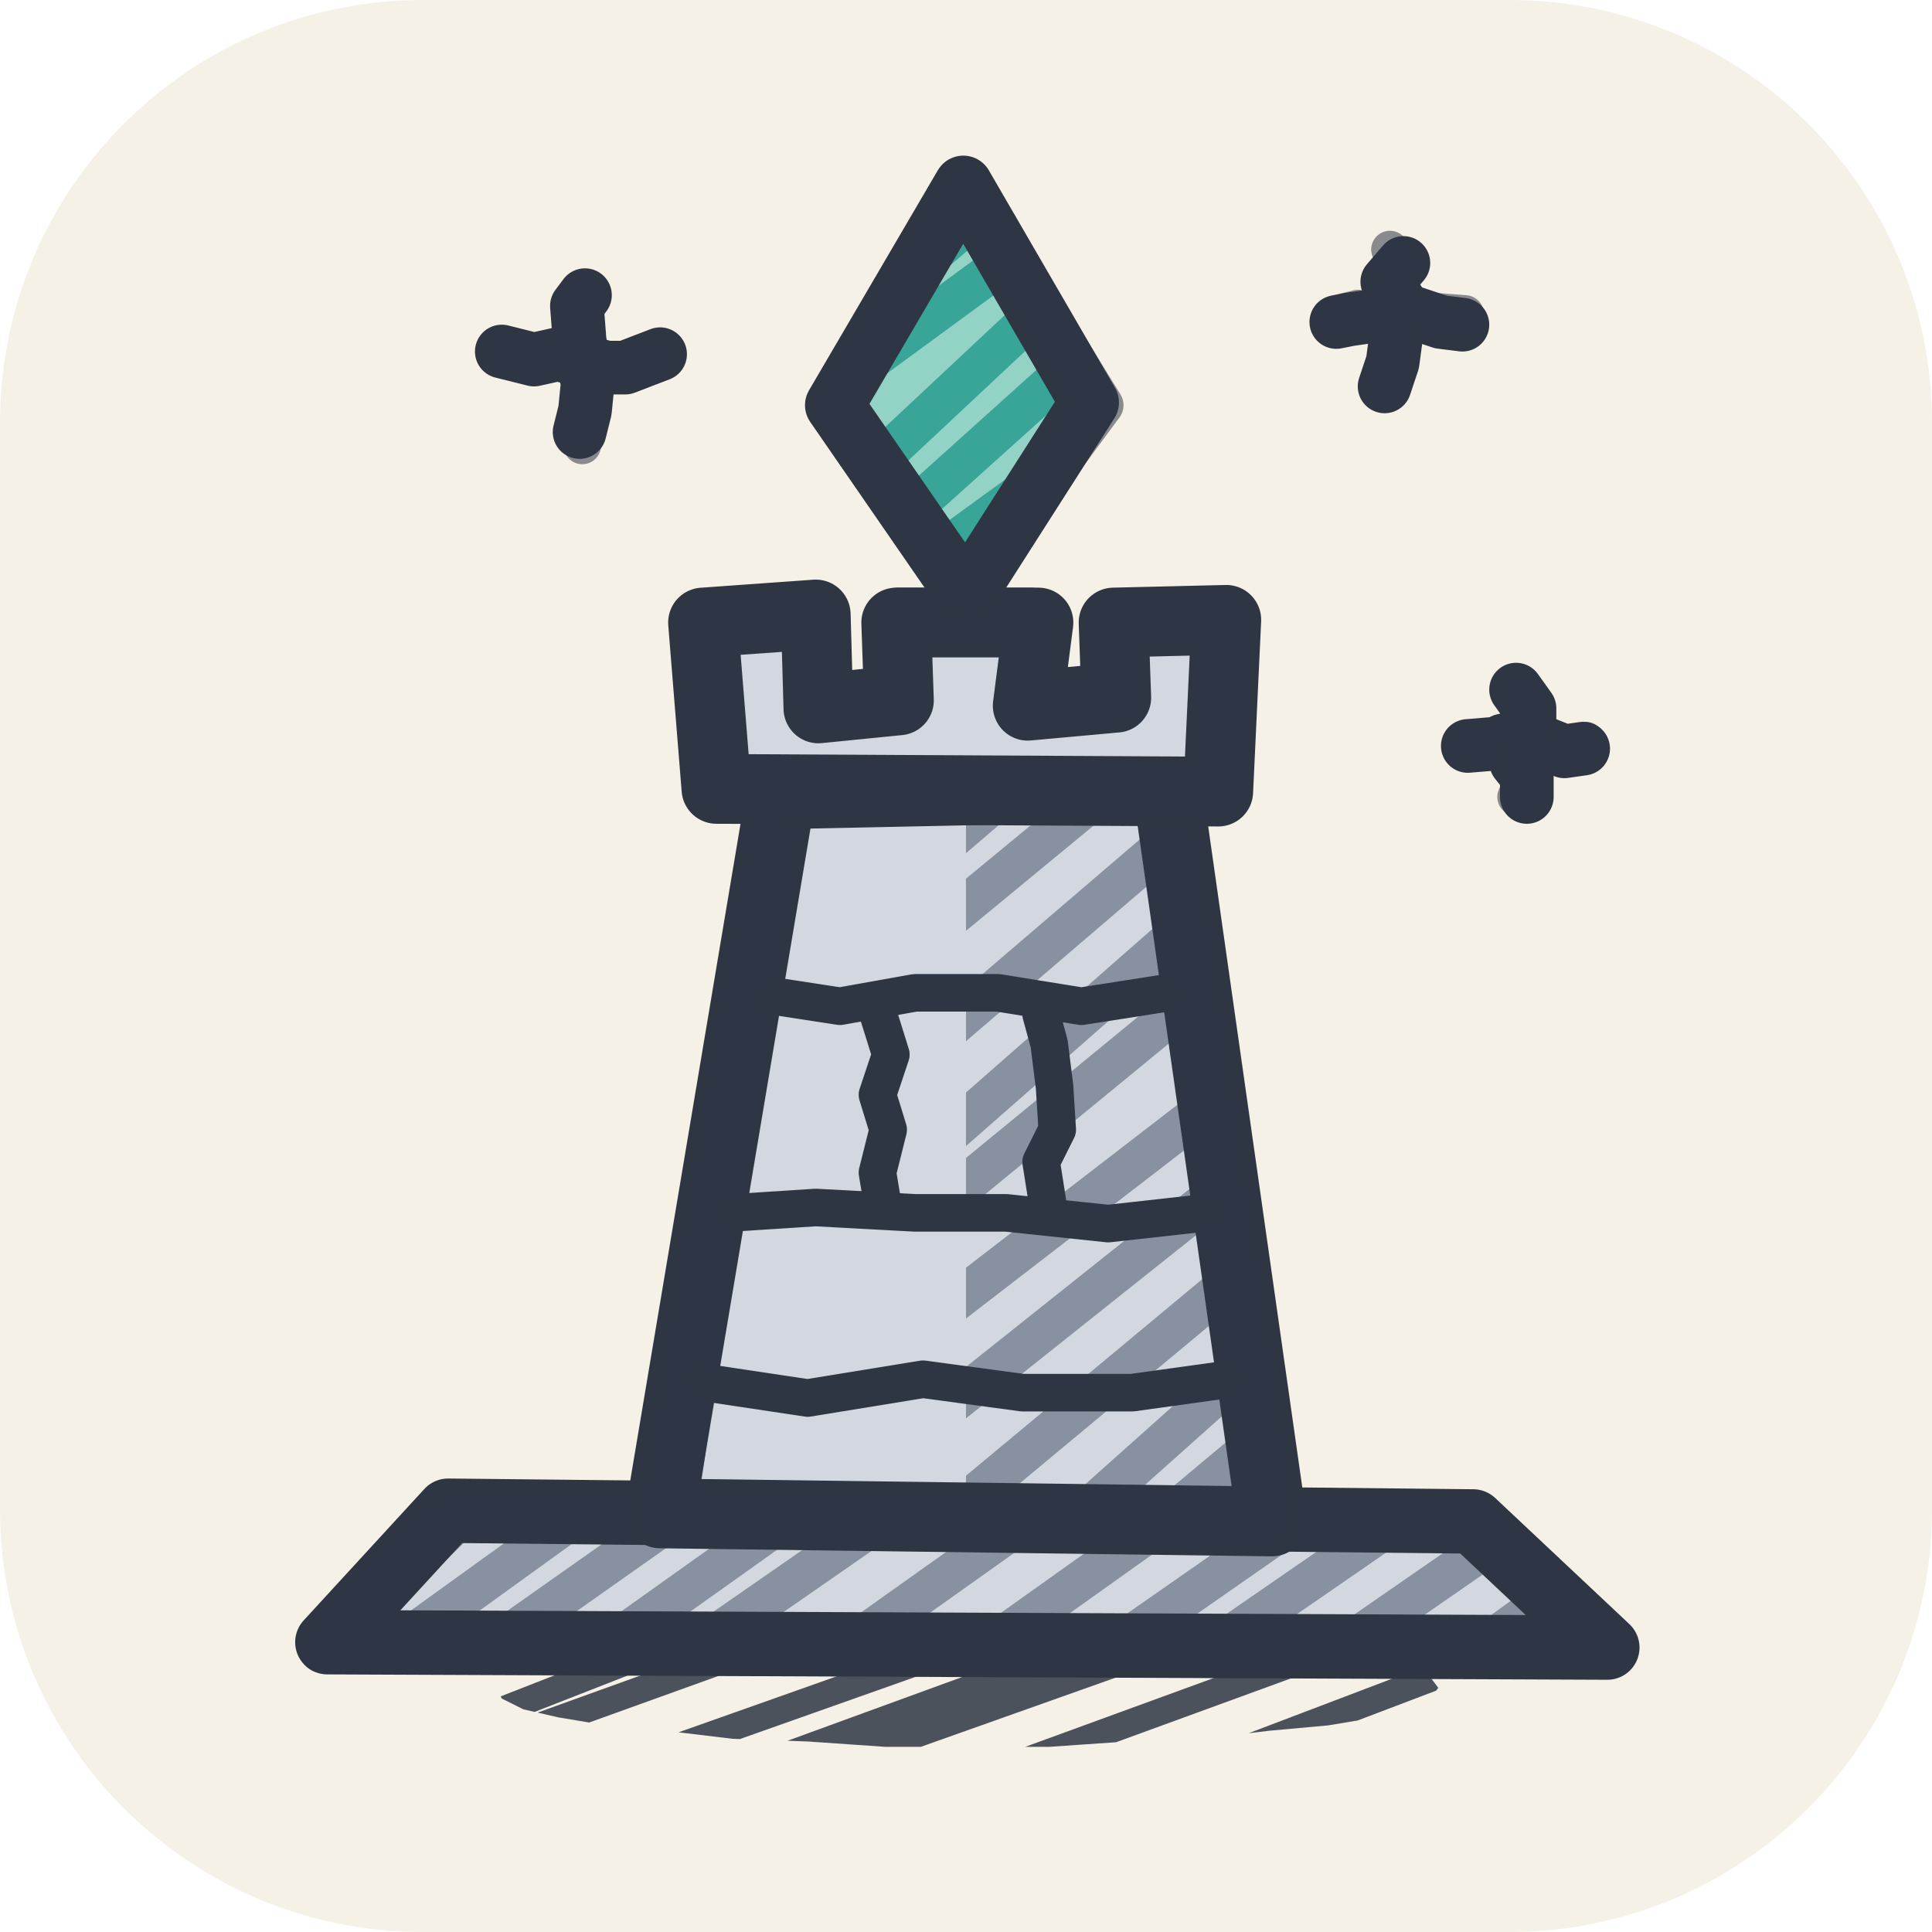
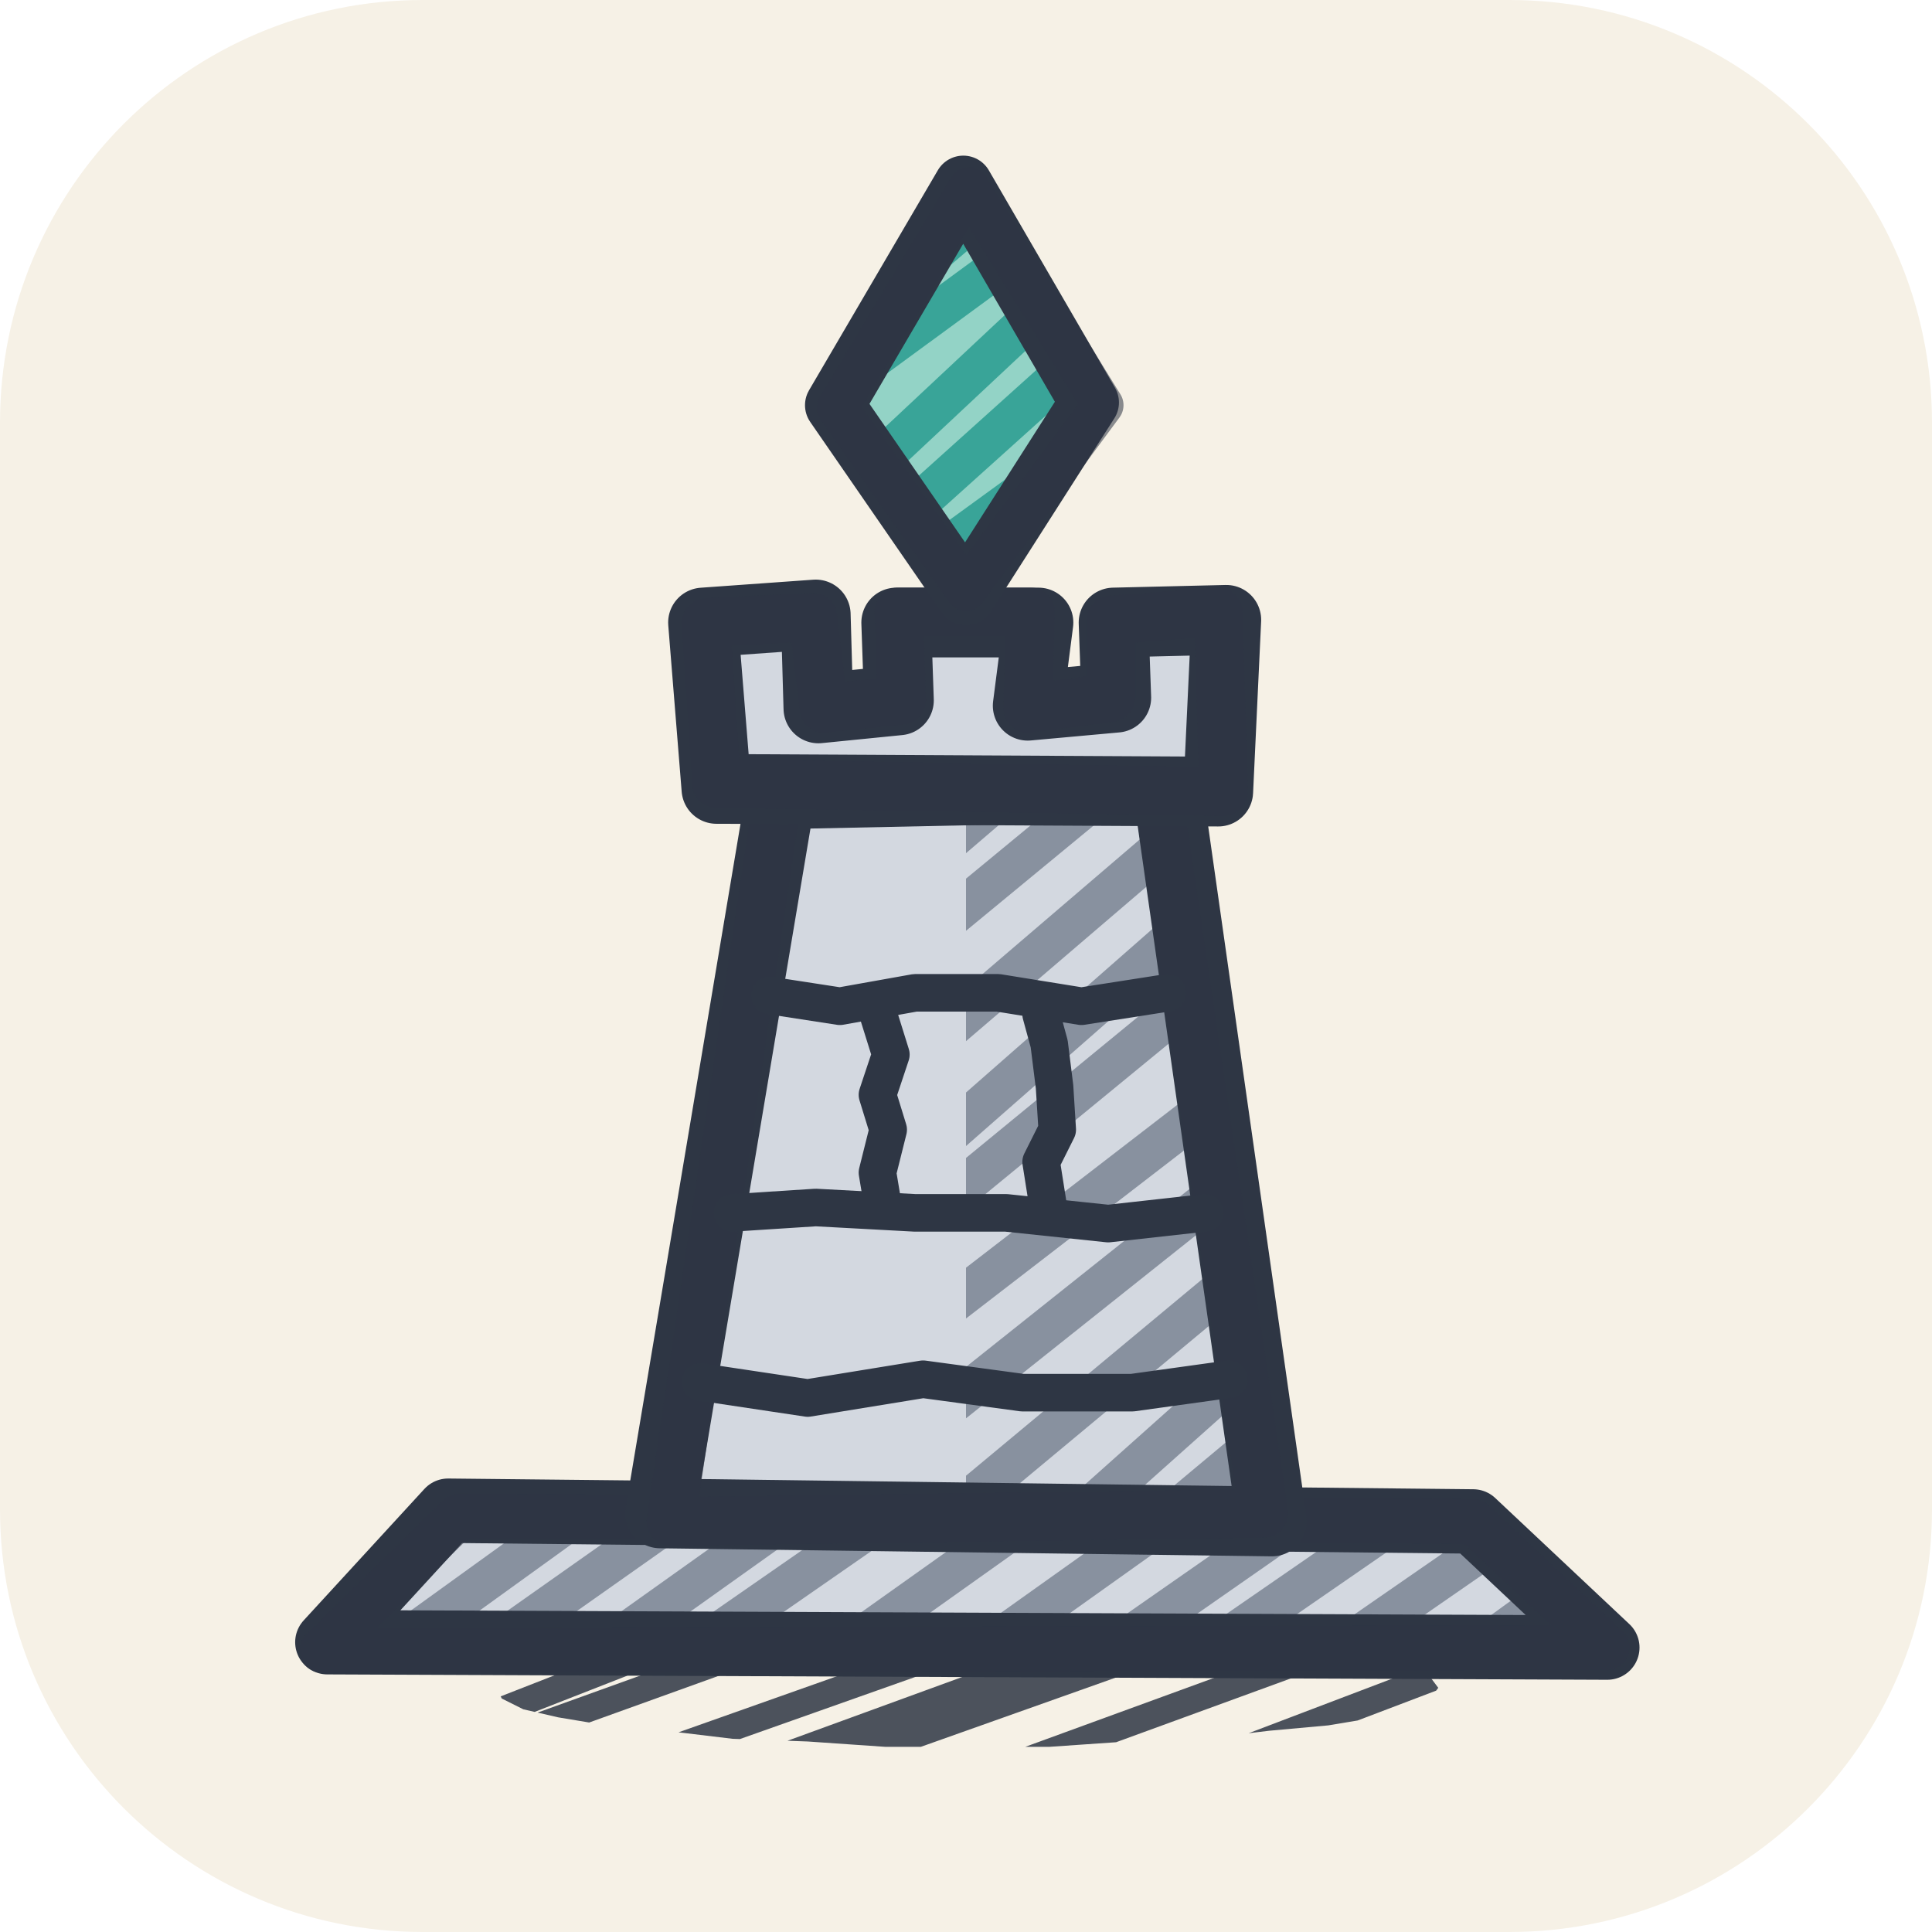
<svg xmlns="http://www.w3.org/2000/svg" viewBox="18 18 72 72" role="img" aria-label="Rift Live : Nexus">
  <defs>
    <clipPath id="h0">
      <path d="M71.6 80.9 L71.3 81.3 L70.5 81.7 L69.3 82.0 L67.5 82.3 L65.3 82.5 L62.8 82.8 L60.0 82.9 L57.1 83.1 L54.0 83.1 L51.0 83.1 L48.1 82.9 L45.3 82.8 L42.8 82.5 L40.6 82.3 L38.8 82.0 L37.5 81.7 L36.7 81.3 L36.5 80.9 L36.7 80.5 L37.5 80.1 L38.8 79.8 L40.6 79.4 L42.8 79.2 L45.3 79.0 L48.1 78.8 L51.0 78.6 L54.0 78.6 L57.1 78.6 L60.0 78.8 L62.8 79.0 L65.3 79.2 L67.5 79.4 L69.3 79.8 L70.5 80.1 L71.3 80.5 L71.6 80.9 Z" />
    </clipPath>
    <clipPath id="h2">
      <path d="M34.9 74.5 L73.2 74.5 L78.0 79.3 L30.1 79.3 Z" />
    </clipPath>
    <clipPath id="h6">
      <path d="M54.0 47.4 L61.2 47.4 L65.2 74.5 L54.0 74.5 Z" />
    </clipPath>
    <clipPath id="h18">
      <path d="M54.0 25.1 L58.8 33.0 L54.0 40.2 L49.3 33.0 Z" />
    </clipPath>
    <clipPath id="coins">
      <rect x="18" y="18" width="72" height="72" rx="15.75" />
    </clipPath>
  </defs>
  <g clip-path="url(#coins)">
    <rect width="108" height="108" fill="#F6F1E6" />
    <path d="M29.1 69.3 L65.4 56.1 M30.2 70.7 L66.4 57.1 M30.3 72.1 L67.2 59.2 M32.0 74.3 L68.2 62.1 M31.2 76.6 L68.5 63.2 M32.3 77.8 L69.3 64.8 M33.4 80.7 L69.1 66.0 M34.5 82.6 L70.3 68.6 M34.3 83.7 L70.1 70.8 M34.5 86.2 L71.5 73.1 M36.4 87.4 L72.3 74.3 M35.9 88.4 L72.5 75.4 M37.4 90.5 L73.0 77.5 M38.3 93.1 L74.6 79.3 M37.8 93.7 L73.9 81.3 M38.6 96.8 L76.1 83.7 M40.0 97.6 L75.5 84.0 M41.0 99.1 L76.0 86.5 M40.9 101.5 L77.1 87.2 M41.0 102.8 L78.4 89.4 M41.5 103.8 L77.6 90.2" fill="none" stroke="#2E3644" stroke-width="1.0" stroke-linecap="round" stroke-linejoin="round" stroke-opacity="0.85" clip-path="url(#h0)" />
    <path d="M34.9 74.5 L73.2 74.5 L78.0 79.3 L30.1 79.3 Z" fill="#D3D8E0" />
    <path d="M18.9 70.2 L61.0 41.8 M19.4 72.1 L62.0 43.7 M21.0 74.9 L62.7 45.3 M22.1 76.2 L65.5 47.2 M24.3 79.0 L66.4 49.6 M25.0 81.3 L68.0 52.1 M27.0 83.5 L69.4 52.9 M27.9 85.3 L70.3 55.4 M29.6 87.2 L72.0 57.0 M31.3 88.2 L73.8 58.7 M32.1 91.8 L75.0 61.3 M34.7 93.7 L76.4 64.0 M36.4 95.5 L78.0 66.5 M36.7 97.7 L79.0 68.5 M39.4 99.2 L80.0 71.1 M41.2 102.6 L83.1 72.2 M41.8 104.4 L83.1 75.3 M42.6 105.7 L84.5 75.8 M43.5 107.0 L86.5 78.6 M45.7 110.3 L87.2 81.0 M46.7 111.7 L88.8 82.9" fill="none" stroke="#7C8594" stroke-width="1.5" stroke-linecap="round" stroke-linejoin="round" stroke-opacity="0.85" clip-path="url(#h2)" />
    <path d="M34.7 74.3 L72.9 74.7 L77.9 79.4 L30.2 79.2 Z" fill="none" stroke="#2E3644" stroke-width="2.4" stroke-linecap="round" stroke-linejoin="round" />
    <path d="M35.1 74.5 L72.9 74.7 L77.9 79.4 L30.0 79.5 Z" fill="none" stroke="#2E3644" stroke-width="1.68" stroke-linecap="round" stroke-linejoin="round" stroke-opacity="0.55" />
    <path d="M42.9 74.5 L46.9 47.4 L61.2 47.4 L65.2 74.5 Z" fill="#D3D8E0" />
    <path d="M36.2 58.2 L60.9 37.9 M38.6 62.0 L63.0 41.1 M40.8 62.6 L65.3 42.4 M42.1 66.0 L66.4 45.2 M44.1 68.4 L68.6 46.9 M45.5 69.1 L70.6 48.5 M47.5 71.2 L72.8 51.7 M49.1 73.8 L75.1 53.1 M50.6 76.8 L76.8 55.0 M53.2 79.0 L78.3 56.6 M55.1 79.9 L80.0 59.1 M56.0 83.1 L81.2 60.7" fill="none" stroke="#7C8594" stroke-width="1.5" stroke-linecap="round" stroke-linejoin="round" stroke-opacity="0.85" clip-path="url(#h6)" />
    <path d="M42.6 74.4 L47.1 47.6 L61.5 47.3 L65.4 74.7 Z" fill="none" stroke="#2E3644" stroke-width="2.6" stroke-linecap="round" stroke-linejoin="round" />
    <path d="M43.0 74.7 L47.0 47.5 L61.1 47.2 L65.1 74.4 Z" fill="none" stroke="#2E3644" stroke-width="1.82" stroke-linecap="round" stroke-linejoin="round" stroke-opacity="0.55" />
    <path d="M46.7 55.1 L49.3 55.5 L52.1 55.0 L55.2 55.0 L58.3 55.5 L61.5 55.0" fill="none" stroke="#2E3644" stroke-width="1.4" stroke-linecap="round" stroke-linejoin="round" />
    <path d="M45.3 63.2 L48.4 63.0 L52.1 63.2 L55.5 63.2 L59.3 63.6 L62.9 63.2" fill="none" stroke="#2E3644" stroke-width="1.4" stroke-linecap="round" stroke-linejoin="round" />
    <path d="M44.1 69.5 L48.1 70.1 L52.4 69.4 L56.1 69.9 L60.2 69.9 L63.8 69.4" fill="none" stroke="#2E3644" stroke-width="1.4" stroke-linecap="round" stroke-linejoin="round" />
    <path d="M50.7 55.7 L51.2 57.3 L50.7 58.8 L51.1 60.1 L50.7 61.7 L50.9 62.9" fill="none" stroke="#2E3644" stroke-width="1.4" stroke-linecap="round" stroke-linejoin="round" />
    <path d="M56.8 55.8 L57.1 56.9 L57.3 58.5 L57.4 60.1 L56.8 61.3 L57.1 63.2" fill="none" stroke="#2E3644" stroke-width="1.4" stroke-linecap="round" stroke-linejoin="round" />
    <path d="M44.5 47.4 L44.5 41.0 L48.5 41.0 L48.5 44.2 L51.6 44.2 L51.6 41.0 L56.4 41.0 L56.4 44.2 L59.6 44.2 L59.6 41.0 L63.6 41.0 L63.6 47.4 Z" fill="#D3D8E0" />
    <path d="M44.7 47.4 L44.2 41.2 L48.4 40.9 L48.5 44.4 L51.5 44.1 L51.4 41.2 L56.7 41.2 L56.3 44.3 L59.6 44.0 L59.5 41.2 L63.7 41.1 L63.4 47.5 Z" fill="none" stroke="#2E3644" stroke-width="2.6" stroke-linecap="round" stroke-linejoin="round" />
    <path d="M44.7 47.2 L44.3 41.2 L48.3 41.0 L48.7 44.4 L51.6 44.1 L51.5 40.8 L56.4 40.8 L56.3 44.4 L59.4 44.0 L59.4 41.1 L63.4 40.8 L63.6 47.5 Z" fill="none" stroke="#2E3644" stroke-width="1.82" stroke-linecap="round" stroke-linejoin="round" stroke-opacity="0.55" />
    <path d="M54.0 25.1 L58.8 33.0 L54.0 40.2 L49.3 33.0 Z" fill="#93D3C6" />
    <path d="M39.9 30.6 L55.1 17.0 M40.9 32.8 L56.7 19.2 M43.0 35.8 L58.8 22.3 M43.4 36.6 L61.0 23.7 M45.8 39.8 L61.5 25.1 M47.5 41.0 L63.4 26.7 M48.3 42.0 L65.5 29.5 M50.1 45.1 L67.0 30.6 M52.6 46.1 L67.7 32.6" fill="none" stroke="#2A9D8F" stroke-width="1.5" stroke-linecap="round" stroke-linejoin="round" stroke-opacity="0.85" clip-path="url(#h18)" />
    <path d="M53.9 24.9 L58.6 33.0 L54.0 40.2 L49.1 33.1 Z" fill="none" stroke="#2E3644" stroke-width="2.2" stroke-linecap="round" stroke-linejoin="round" />
    <path d="M54.1 25.0 L59.1 33.1 L54.0 40.0 L49.2 33.2 Z" fill="none" stroke="#2E3644" stroke-width="1.54" stroke-linecap="round" stroke-linejoin="round" stroke-opacity="0.55" />
-     <path d="M36.7 31.1 L37.9 31.4 L38.8 31.2 L40.6 31.7 L41.3 31.7 L42.6 31.2" fill="none" stroke="#2E3644" stroke-width="2.0" stroke-linecap="round" stroke-linejoin="round" />
-     <path d="M36.9 31.1 L38.1 31.4 L38.8 31.4 L40.0 31.6 L41.8 31.7 L42.2 31.5" fill="none" stroke="#2E3644" stroke-width="1.4" stroke-linecap="round" stroke-linejoin="round" stroke-opacity="0.55" />
-     <path d="M39.8 29.0 L39.5 29.4 L39.6 30.7 L39.9 32.3 L39.8 33.3 L39.6 34.1" fill="none" stroke="#2E3644" stroke-width="2.0" stroke-linecap="round" stroke-linejoin="round" />
-     <path d="M39.6 28.8 L39.5 30.0 L39.7 30.6 L39.7 32.3 L39.6 33.0 L39.7 34.6" fill="none" stroke="#2E3644" stroke-width="1.4" stroke-linecap="round" stroke-linejoin="round" stroke-opacity="0.55" />
-     <path d="M67.8 30.0 L68.3 29.9 L69.7 29.7 L70.5 29.6 L71.7 30.0 L72.5 30.1" fill="none" stroke="#2E3644" stroke-width="2.0" stroke-linecap="round" stroke-linejoin="round" />
-     <path d="M67.8 29.7 L68.6 29.5 L69.7 29.8 L70.5 30.1 L71.3 29.6 L72.6 29.7" fill="none" stroke="#2E3644" stroke-width="1.4" stroke-linecap="round" stroke-linejoin="round" stroke-opacity="0.55" />
-     <path d="M70.3 27.8 L69.7 28.5 L70.3 29.5 L70.1 30.0 L69.9 31.5 L69.6 32.4" fill="none" stroke="#2E3644" stroke-width="2.0" stroke-linecap="round" stroke-linejoin="round" />
-     <path d="M69.8 27.3 L70.2 28.3 L70.0 29.8 L69.8 30.7 L69.8 31.4 L69.7 32.6" fill="none" stroke="#2E3644" stroke-width="1.4" stroke-linecap="round" stroke-linejoin="round" stroke-opacity="0.55" />
-     <path d="M72.7 45.8 L73.9 45.7 L74.0 45.6 L74.8 45.4 L76.3 46.0 L77.0 45.9" fill="none" stroke="#2E3644" stroke-width="2.0" stroke-linecap="round" stroke-linejoin="round" />
-     <path d="M72.6 45.9 L73.3 45.9 L74.6 45.7 L75.0 45.6 L75.8 46.1 L77.1 45.6" fill="none" stroke="#2E3644" stroke-width="1.4" stroke-linecap="round" stroke-linejoin="round" stroke-opacity="0.55" />
-     <path d="M74.5 43.7 L75.0 44.4 L75.0 45.3 L74.5 46.4 L74.9 46.9 L74.9 47.7" fill="none" stroke="#2E3644" stroke-width="2.0" stroke-linecap="round" stroke-linejoin="round" />
-     <path d="M75.0 43.9 L74.8 44.4 L74.8 45.1 L75.2 46.3 L75.0 46.7 L74.5 47.7" fill="none" stroke="#2E3644" stroke-width="1.4" stroke-linecap="round" stroke-linejoin="round" stroke-opacity="0.55" />
  </g>
</svg>
